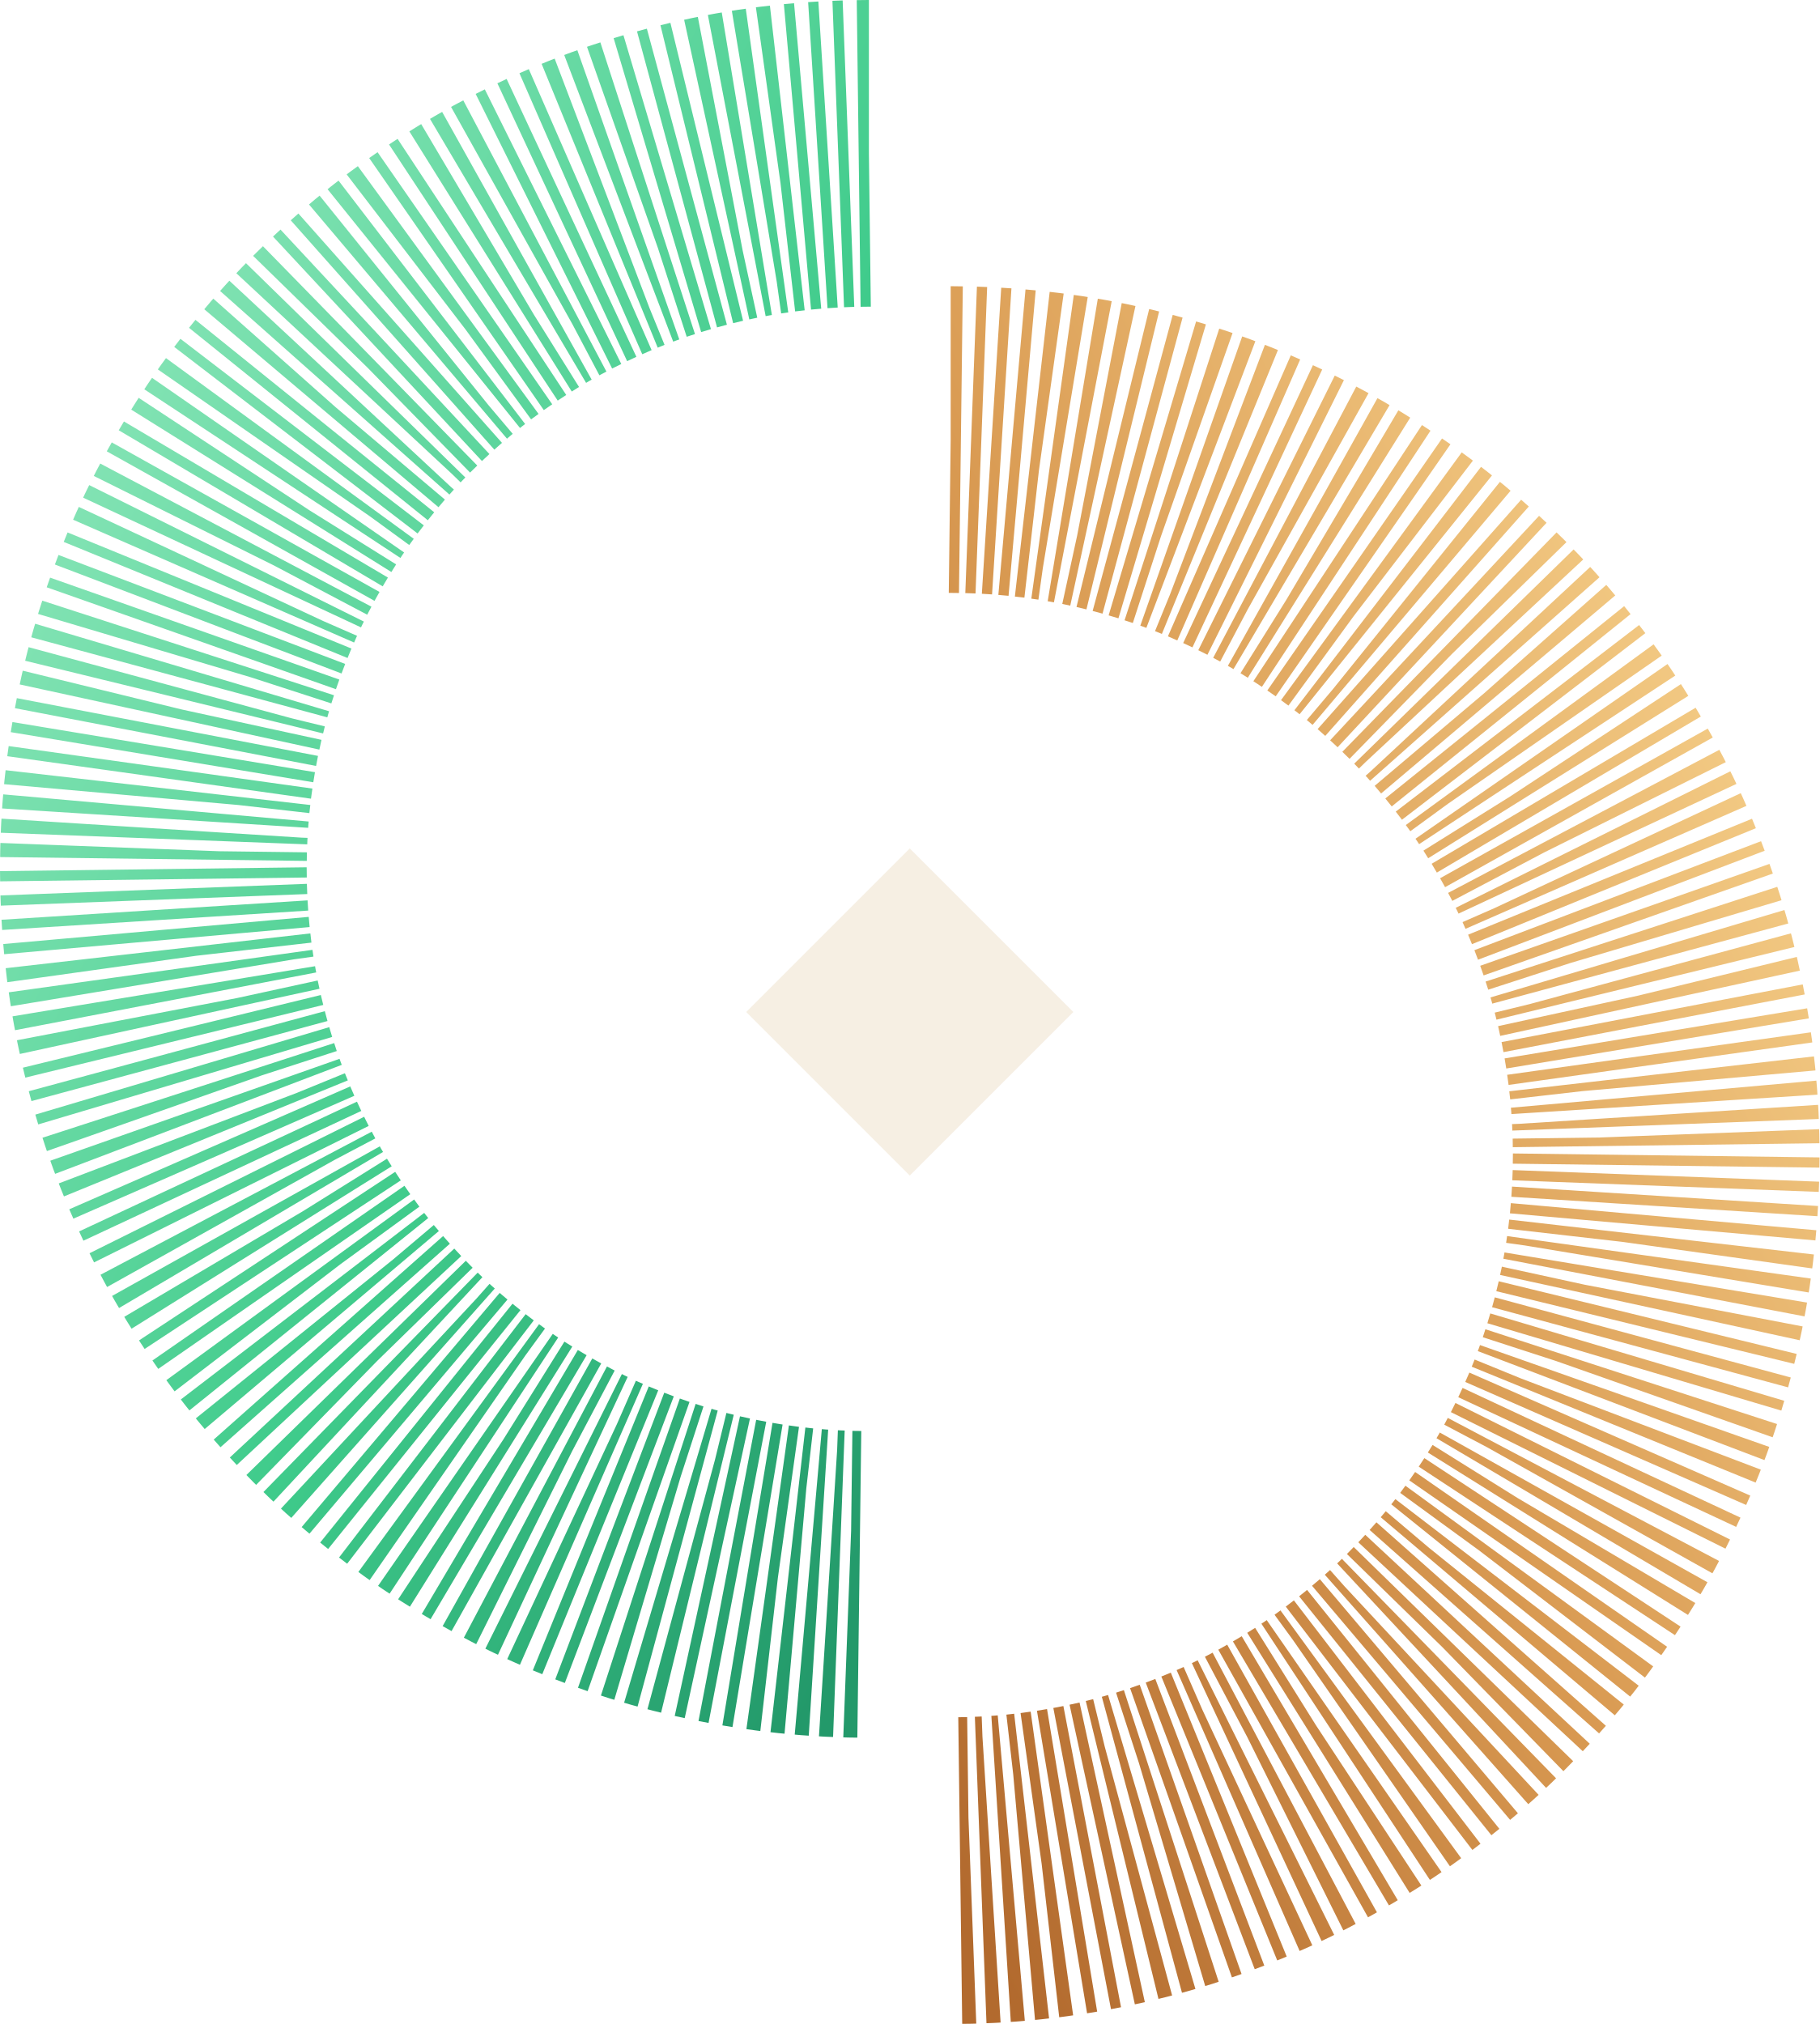
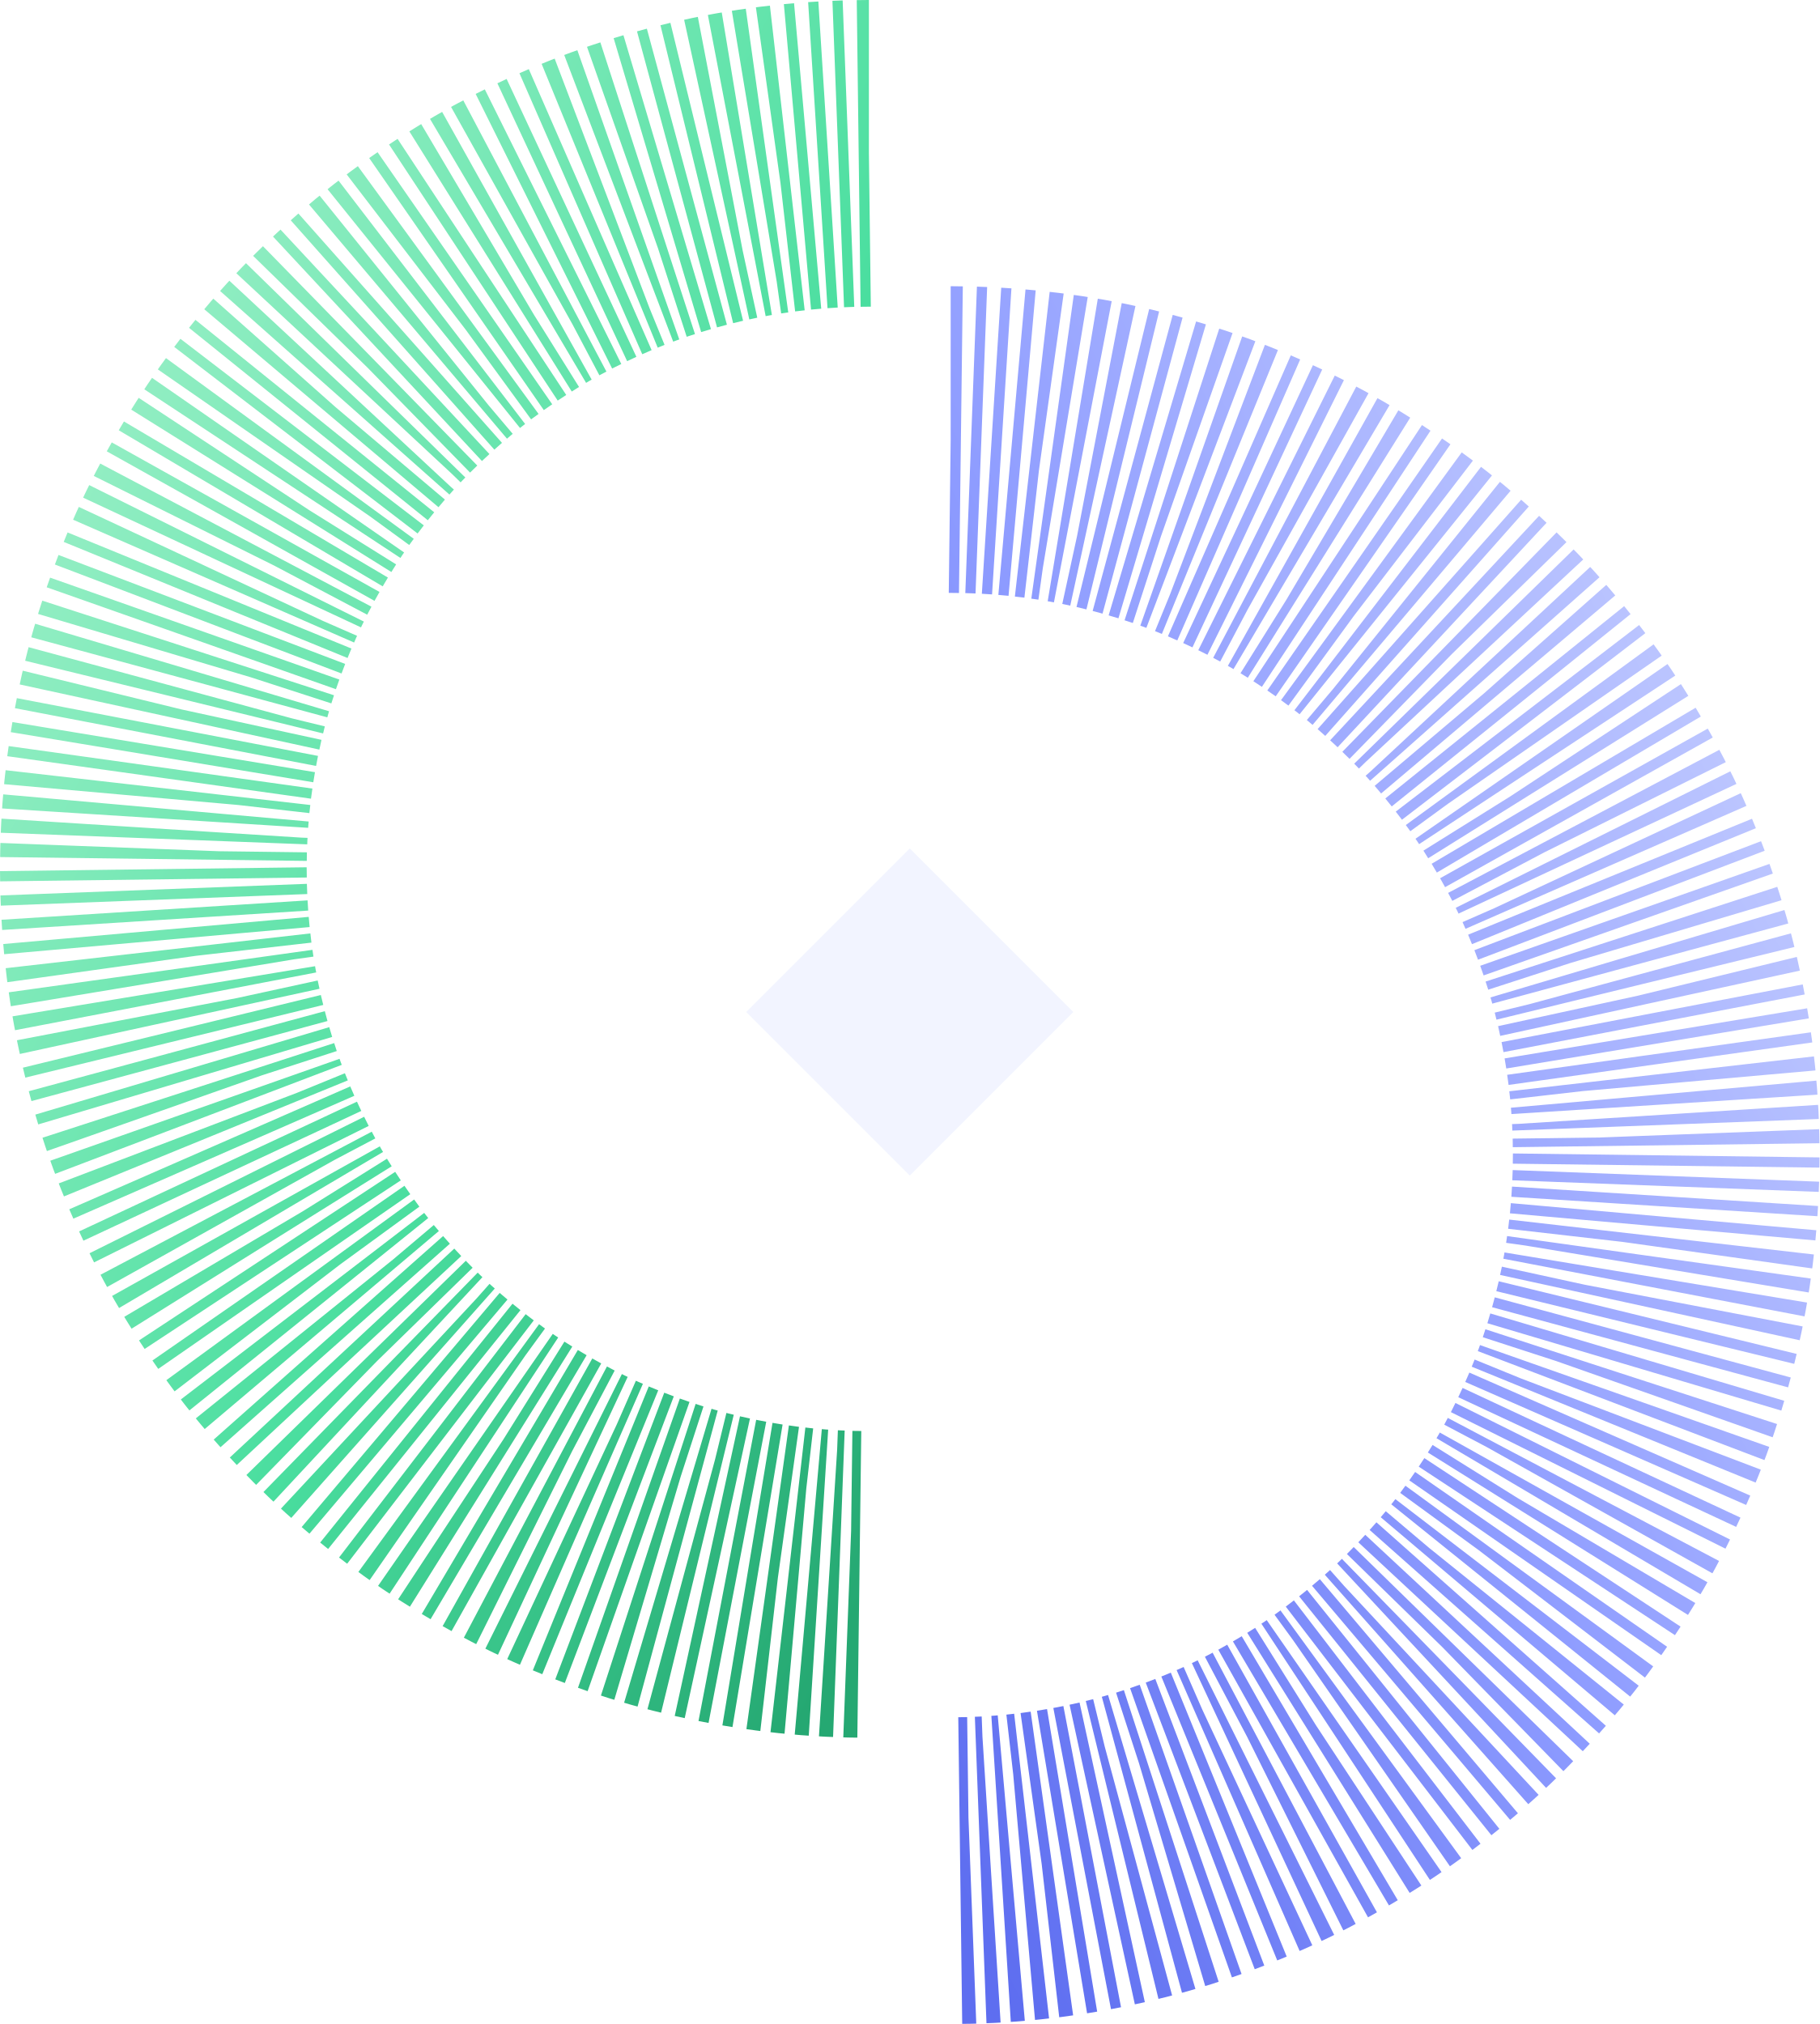
<svg xmlns="http://www.w3.org/2000/svg" viewBox="39 29 178 198" width="178" height="198" role="img" aria-label="BorcumBorç işareti">
  <defs>
    <linearGradient id="ge" x1="0" y1="0" x2="1" y2="1">
-       <stop offset="0" stop-color="#8BE6B9" />
-       <stop offset=".55" stop-color="#3FCB8B" />
-       <stop offset="1" stop-color="#23996A" />
+       <stop offset="0" stop-color="#9CF0C8" />
+       <stop offset=".55" stop-color="#4ADE9F" />
+       <stop offset="1" stop-color="#25A872" />
    </linearGradient>
    <linearGradient id="gc" x1="1" y1="0" x2="0" y2="1">
-       <stop offset="0" stop-color="#F6D08A" />
-       <stop offset=".5" stop-color="#D99A52" />
-       <stop offset="1" stop-color="#B26A2E" />
+       <stop offset="0" stop-color="#C3CCFF" />
+       <stop offset=".5" stop-color="#8E9CFF" />
+       <stop offset="1" stop-color="#5E6EF0" />
    </linearGradient>
    <style>
/* Son durum varsayılandır; animasyon yalnızca "from" karelerini tanımlar. Tek sefer, ~2 sn. */
.p{stroke-dasharray:1 1}
.gl{transform:translateY(-14px)} .gr{transform:translateY(14px)}
.dm{transform-box:fill-box;transform-origin:center}
.pl{animation:draw .9s cubic-bezier(.16,1,.3,1) 0s both}
.pr{animation:draw .9s cubic-bezier(.16,1,.3,1) .15s both}
.gl{animation:upl .7s cubic-bezier(.34,1.3,.64,1) 1.05s both}
.gr{animation:dnr .7s cubic-bezier(.34,1.3,.64,1) 1.05s both}
.dm{animation:pop .45s cubic-bezier(.34,1.56,.64,1) 1.55s both}
@keyframes draw{from{stroke-dashoffset:1}}
@keyframes upl{from{transform:translateY(0)}}
@keyframes dnr{from{transform:translateY(0)}}
@keyframes pop{from{opacity:0;transform:scale(.2) rotate(-90deg)}}
@media (prefers-reduced-motion:reduce){*{animation:none!important}}
</style>
  </defs>
  <g class="gl">
    <path class="p pl" pathLength="1" d="M124 58 A70 70 0 0 0 124 198" fill="none" stroke="url(#ge)" stroke-width="30" />
  </g>
  <g class="gr">
    <path class="p pr" pathLength="1" d="M132 58 A70 70 0 0 1 132 198" fill="none" stroke="url(#gc)" stroke-width="30" />
  </g>
-   <path class="dm" d="M128 112 L144 128 L128 144 L112 128 Z" fill="#F6EFE3" />
+   <path class="dm" d="M128 112 L144 128 L128 144 L112 128 Z" fill="#F2F4FF" />
</svg>
